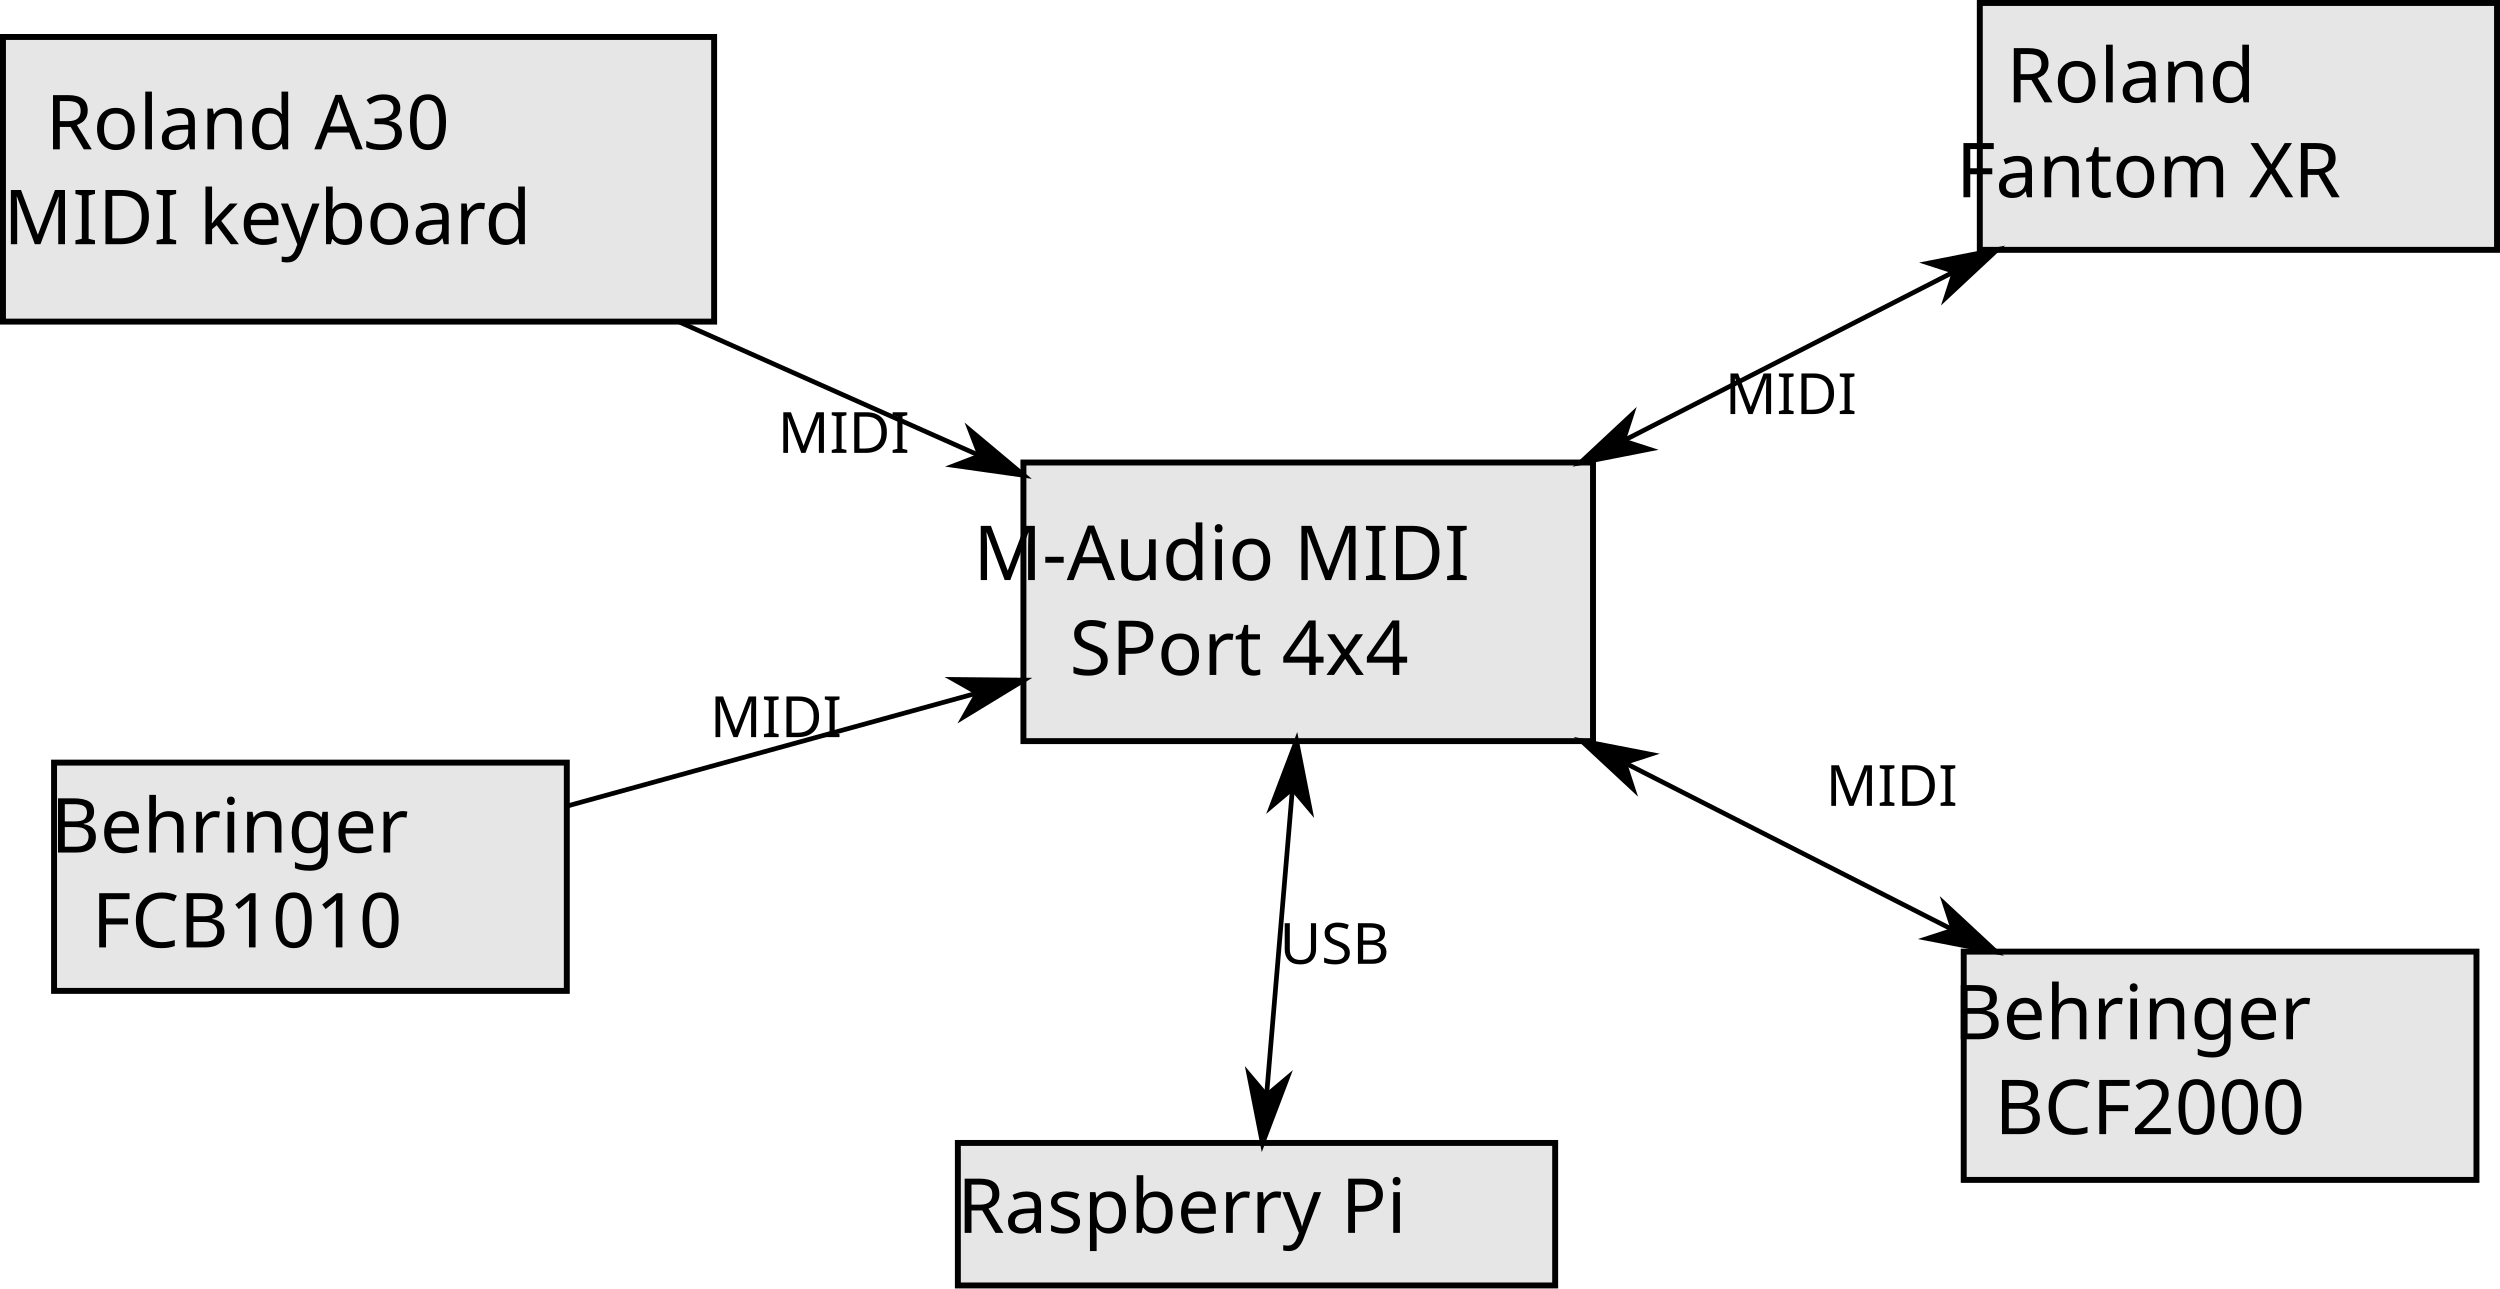
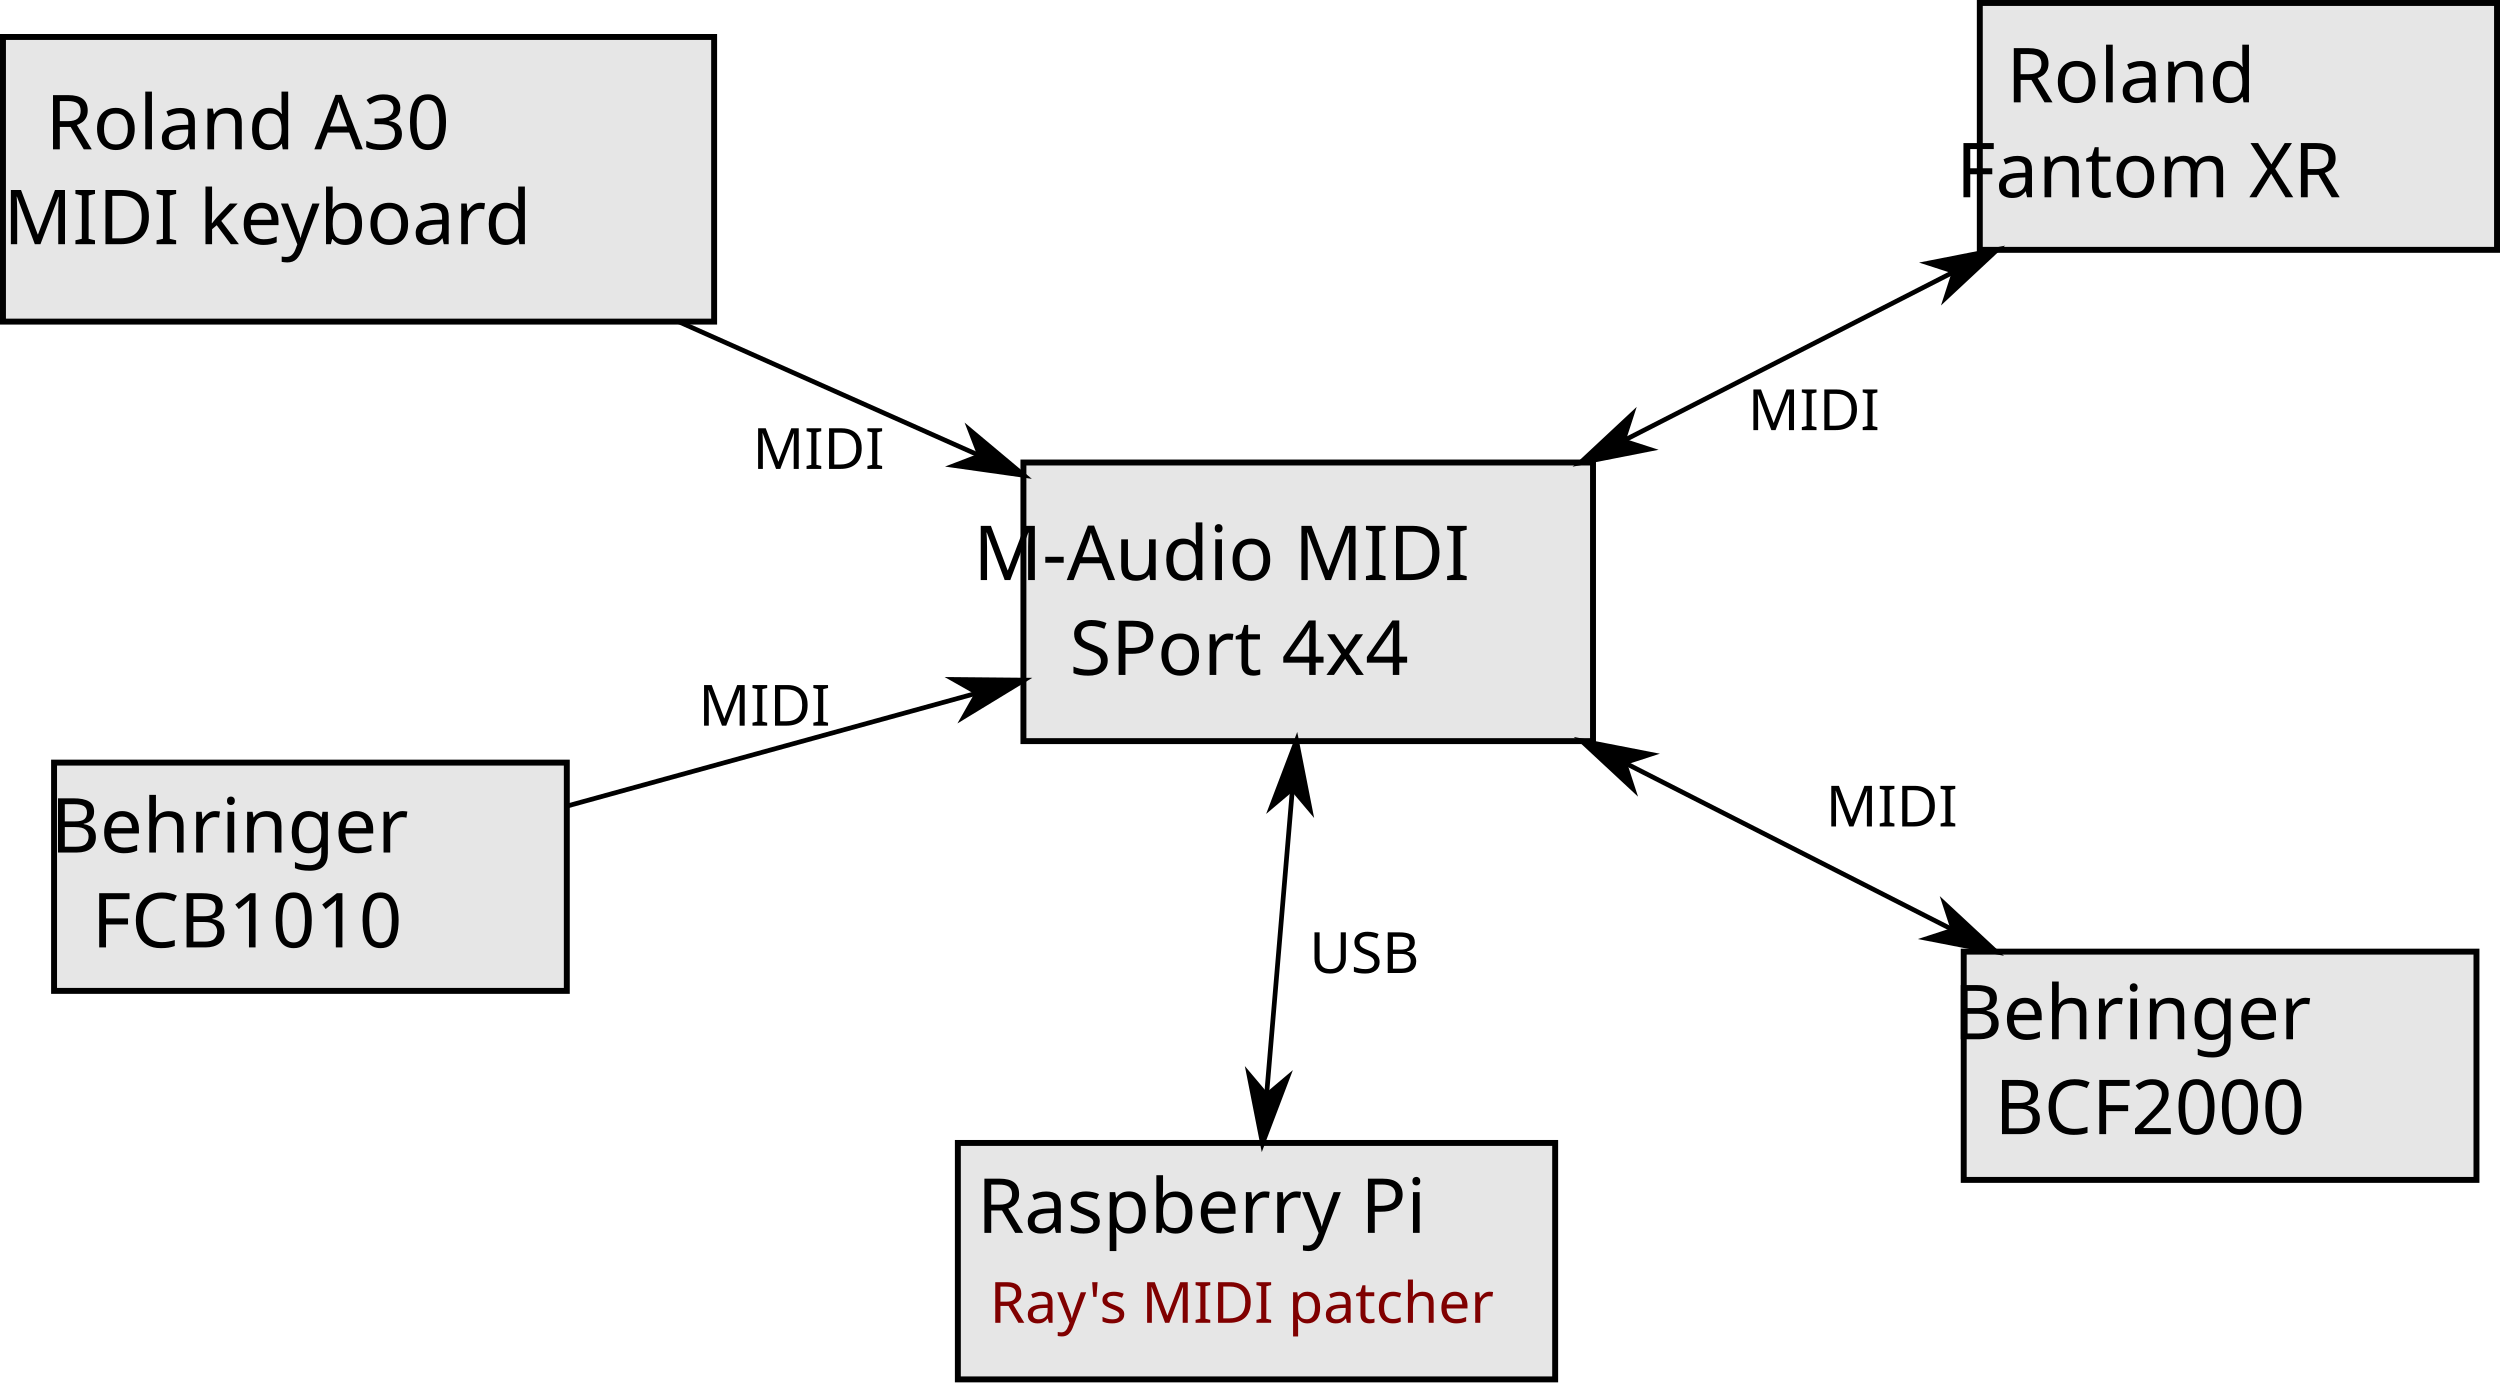
- <svg xmlns="http://www.w3.org/2000/svg" width="526.885" height="271.541" id="svg2" version="1.1">
+ <svg xmlns="http://www.w3.org/2000/svg" width="526.885" height="291.339" id="svg2" version="1.1">
  <defs id="defs4">
    <marker orient="auto" refY="0" refX="0" id="Arrow1Lstart" style="overflow:visible">
      <path id="path4014" d="M 0,0 5,-5 -12.5,0 5,5 0,0 z" style="fill-rule:evenodd;stroke:#000000;stroke-width:1pt;marker-start:none" transform="matrix(0.8,0,0,0.8,10,0)" />
    </marker>
    <marker orient="auto" refY="0" refX="0" id="Arrow1Lend-4" style="overflow:visible">
      <path id="path4017-8" d="M 0,0 5,-5 -12.5,0 5,5 0,0 z" style="fill-rule:evenodd;stroke:#000000;stroke-width:1pt;marker-start:none" transform="matrix(-0.8,0,0,-0.8,-10,0)" />
    </marker>
  </defs>
  <g id="layer1" transform="translate(-12.79895,-332.0867)">
    <g id="g3759" transform="translate(310.9649,-50.70079)" style="stroke-width:1.25;stroke-miterlimit:4;stroke-dasharray:none">
      <g id="g3910" style="stroke-width:1.25;stroke-miterlimit:4;stroke-dasharray:none">
        <rect style="fill:#e6e6e6;fill-rule:evenodd;stroke:#000000;stroke-width:1.25;stroke-linecap:butt;stroke-linejoin:miter;stroke-miterlimit:4;stroke-opacity:1;stroke-dasharray:none" id="rect2985" width="109.009" height="52.031" x="119.085" y="383.413" />
        <text xml:space="preserve" style="font-size:16px;font-style:normal;font-variant:normal;font-weight:normal;font-stretch:normal;text-align:center;line-height:125%;letter-spacing:0px;word-spacing:0px;writing-mode:lr-tb;text-anchor:middle;fill:#000000;fill-opacity:1;stroke:none;font-family:Sans;-inkscape-font-specification:Sans" x="173.348" y="404.358" id="text2987">
          <tspan id="tspan2989" x="175.895" y="404.358">Roland </tspan>
          <tspan id="tspan3908" x="173.348" y="424.358">Fantom XR</tspan>
        </text>
      </g>
    </g>
    <g id="g3810" transform="translate(126.9934,-42.00923)" style="stroke-width:1.25;stroke-miterlimit:4;stroke-dasharray:none">
      <rect y="471.572" x="101.497" height="58.718" width="120.042" id="rect2985-3" style="fill:#e6e6e6;fill-rule:evenodd;stroke:#000000;stroke-width:1.25;stroke-linecap:butt;stroke-linejoin:miter;stroke-miterlimit:4;stroke-opacity:1;stroke-dasharray:none" />
      <text id="text2987-0" y="496.343" x="161.518" style="font-size:16px;font-style:normal;font-variant:normal;font-weight:normal;font-stretch:normal;text-align:center;line-height:125%;letter-spacing:0px;word-spacing:0px;writing-mode:lr-tb;text-anchor:middle;fill:#000000;fill-opacity:1;stroke:none;font-family:Sans;-inkscape-font-specification:Sans" xml:space="preserve">
        <tspan y="496.343" x="164.065" id="tspan2989-7">M-Audio MIDI </tspan>
        <tspan y="516.344" x="161.518" id="tspan3804">SPort 4x4</tspan>
      </text>
    </g>
    <g id="g3854" transform="translate(-90.2957,-157.4139)" style="stroke-width:1.25;stroke-miterlimit:4;stroke-dasharray:none">
      <g id="g8147">
        <rect style="fill:#e6e6e6;fill-rule:evenodd;stroke:#000000;stroke-width:1.25;stroke-linecap:butt;stroke-linejoin:miter;stroke-miterlimit:4;stroke-opacity:1;stroke-dasharray:none" id="rect2985-3-8" width="149.881" height="59.989" x="103.72" y="497.292" />
        <text xml:space="preserve" style="font-size:16px;font-style:normal;font-variant:normal;font-weight:normal;font-stretch:normal;text-align:center;line-height:125%;letter-spacing:0px;word-spacing:0px;writing-mode:lr-tb;text-anchor:middle;fill:#000000;fill-opacity:1;stroke:none;font-family:Sans;-inkscape-font-specification:Sans" x="178.177" y="520.97" id="text2987-0-8">
          <tspan x="178.177" y="520.97" id="tspan3852">Roland A30</tspan>
          <tspan id="tspan8131" x="178.177" y="540.97">MIDI keyboard</tspan>
        </text>
      </g>
      <g id="g8141">
        <flowRoot style="font-size:40px;font-style:normal;font-weight:normal;line-height:125%;letter-spacing:0px;word-spacing:0px;fill:#000000;fill-opacity:1;stroke:none;font-family:Sans" id="flowRoot8133" xml:space="preserve">
          <flowRegion id="flowRegion8135">
            <rect y="357.52" x="7.243" height="101.884" width="160.794" id="rect8137" />
          </flowRegion>
          <flowPara id="flowPara8139" />
        </flowRoot>
      </g>
    </g>
    <g id="g3898" transform="translate(301.7904,22.21178)" style="stroke-width:1.25;stroke-miterlimit:4;stroke-dasharray:none">
      <rect y="510.435" x="124.87" height="48.109" width="108.063" id="rect2985-3-8-4" style="fill:#e6e6e6;fill-rule:evenodd;stroke:#000000;stroke-width:1.25;stroke-linecap:butt;stroke-linejoin:miter;stroke-miterlimit:4;stroke-opacity:1;stroke-dasharray:none" />
      <text id="text2987-0-8-9" y="528.897" x="178.66" style="font-size:16px;font-style:normal;font-variant:normal;font-weight:normal;font-stretch:normal;text-align:center;line-height:125%;letter-spacing:0px;word-spacing:0px;writing-mode:lr-tb;text-anchor:middle;fill:#000000;fill-opacity:1;stroke:none;font-family:Sans;-inkscape-font-specification:Sans" xml:space="preserve">
        <tspan id="tspan3852-0" y="528.897" x="181.207">Behringer </tspan>
        <tspan id="tspan3896" y="548.897" x="178.66">BCF2000</tspan>
      </text>
    </g>
    <g id="g3950" transform="translate(-169.9684,17.38313)" style="stroke-width:1.25;stroke-miterlimit:4;stroke-dasharray:none">
      <rect y="475.428" x="194.161" height="48.109" width="108.063" id="rect2985-3-8-4-8" style="fill:#e6e6e6;fill-rule:evenodd;stroke:#000000;stroke-width:1.25;stroke-linecap:butt;stroke-linejoin:miter;stroke-miterlimit:4;stroke-opacity:1;stroke-dasharray:none" />
      <text id="text2987-0-8-9-9" y="494.373" x="249.4" style="font-size:16px;font-style:normal;font-variant:normal;font-weight:normal;font-stretch:normal;text-align:center;line-height:125%;letter-spacing:0px;word-spacing:0px;writing-mode:lr-tb;text-anchor:middle;fill:#000000;fill-opacity:1;stroke:none;font-family:Sans;-inkscape-font-specification:Sans" xml:space="preserve">
        <tspan id="tspan3852-0-2" y="494.373" x="251.946">Behringer </tspan>
        <tspan id="tspan3896-6" y="514.373" x="249.4">FCB1010</tspan>
      </text>
    </g>
-     <g id="g3992" transform="translate(31.3862,-29.93761)" style="stroke-width:1.25;stroke-miterlimit:4;stroke-dasharray:none">
-       <rect y="602.904" x="183.285" height="30.037" width="125.886" id="rect2985-3-8-4-8-4" style="fill:#e6e6e6;fill-rule:evenodd;stroke:#000000;stroke-width:1.25;stroke-linecap:butt;stroke-linejoin:miter;stroke-miterlimit:4;stroke-opacity:1;stroke-dasharray:none" />
-       <text id="text2987-0-8-9-9-9" y="621.849" x="245.054" style="font-size:16px;font-style:normal;font-variant:normal;font-weight:normal;font-stretch:normal;text-align:center;line-height:125%;letter-spacing:0px;word-spacing:0px;writing-mode:lr-tb;text-anchor:middle;fill:#000000;fill-opacity:1;stroke:none;font-family:Sans;-inkscape-font-specification:Sans" xml:space="preserve">
-         <tspan id="tspan3896-6-0" y="621.849" x="245.054">Raspberry Pi</tspan>
-       </text>
-     </g>
-     <text xml:space="preserve" style="font-size:12px;font-style:normal;font-weight:normal;line-height:125%;letter-spacing:0px;word-spacing:0px;fill:#000000;fill-opacity:1;stroke:none;font-family:Sans" x="176.728" y="427.535" id="text6190">
-       <tspan id="tspan6192" x="176.728" y="427.535">MIDI</tspan>
+     <rect style="fill:#e6e6e6;fill-rule:evenodd;stroke:#000000;stroke-width:1.25;stroke-linecap:butt;stroke-linejoin:miter;stroke-miterlimit:4;stroke-opacity:1;stroke-dasharray:none" id="rect2985-3-8-4-8-4" width="125.886" height="49.834" x="214.671" y="572.966" />
+     <text xml:space="preserve" style="font-size:16px;font-style:normal;font-variant:normal;font-weight:normal;font-stretch:normal;text-align:center;line-height:125%;letter-spacing:0px;word-spacing:0px;writing-mode:lr-tb;text-anchor:middle;fill:#000000;fill-opacity:1;stroke:none;font-family:Sans;-inkscape-font-specification:Sans" x="276.44" y="591.911" id="text2987-0-8-9-9-9">
+       <tspan x="276.44" y="591.911" id="tspan3896-6-0">Raspberry Pi</tspan>
    </text>
-     <text xml:space="preserve" style="font-size:12px;font-style:normal;font-weight:normal;line-height:125%;letter-spacing:0px;word-spacing:0px;fill:#000000;fill-opacity:1;stroke:none;font-family:Sans" x="162.439" y="487.439" id="text6190-1">
-       <tspan id="tspan6192-7" x="162.439" y="487.439">MIDI</tspan>
+     <text xml:space="preserve" style="font-size:12px;font-style:normal;font-weight:normal;line-height:125%;letter-spacing:0px;word-spacing:0px;fill:#000000;fill-opacity:1;stroke:none;font-family:Sans" x="171.417" y="430.915" id="text6190">
+       <tspan id="tspan6192" x="171.417" y="430.915">MIDI</tspan>
    </text>
-     <text xml:space="preserve" style="font-size:12px;font-style:normal;font-weight:normal;line-height:125%;letter-spacing:0px;word-spacing:0px;fill:#000000;fill-opacity:1;stroke:none;font-family:Sans" x="376.348" y="419.355" id="text6190-2">
-       <tspan id="tspan6192-72" x="376.348" y="419.355">MIDI</tspan>
+     <text xml:space="preserve" style="font-size:12px;font-style:normal;font-weight:normal;line-height:125%;letter-spacing:0px;word-spacing:0px;fill:#000000;fill-opacity:1;stroke:none;font-family:Sans" x="160.024" y="485.024" id="text6190-1">
+       <tspan id="tspan6192-7" x="160.024" y="485.024">MIDI</tspan>
    </text>
-     <text xml:space="preserve" style="font-size:12px;font-style:normal;font-weight:normal;line-height:125%;letter-spacing:0px;word-spacing:0px;fill:#000000;fill-opacity:1;stroke:none;font-family:Sans" x="397.594" y="501.925" id="text6190-26">
-       <tspan id="tspan6192-1" x="397.594" y="501.925">MIDI</tspan>
+     <text xml:space="preserve" style="font-size:12px;font-style:normal;font-weight:normal;line-height:125%;letter-spacing:0px;word-spacing:0px;fill:#000000;fill-opacity:1;stroke:none;font-family:Sans" x="381.176" y="422.735" id="text6190-2">
+       <tspan id="tspan6192-72" x="381.176" y="422.735">MIDI</tspan>
    </text>
-     <text xml:space="preserve" style="font-size:12px;font-style:normal;font-weight:normal;line-height:125%;letter-spacing:0px;word-spacing:0px;fill:#000000;fill-opacity:1;stroke:none;font-family:Sans" x="282.476" y="535.214" id="text6233">
-       <tspan id="tspan6235" x="282.476" y="535.214">USB</tspan>
+     <text xml:space="preserve" style="font-size:12px;font-style:normal;font-weight:normal;line-height:125%;letter-spacing:0px;word-spacing:0px;fill:#000000;fill-opacity:1;stroke:none;font-family:Sans" x="397.594" y="506.27" id="text6190-26">
+       <tspan id="tspan6192-1" x="397.594" y="506.27">MIDI</tspan>
    </text>
-     <path style="fill:none;stroke:#000000;stroke-width:1px;stroke-linecap:butt;stroke-linejoin:miter;stroke-opacity:1;marker-end:url(#Arrow1Lend-4)" d="m 155.78,399.867 72.711,32.35" id="path6237" />
+     <text xml:space="preserve" style="font-size:12px;font-style:normal;font-weight:normal;line-height:125%;letter-spacing:0px;word-spacing:0px;fill:#000000;fill-opacity:1;stroke:none;font-family:Sans" x="288.753" y="537.146" id="text6233">
+       <tspan id="tspan6235" x="288.753" y="537.146">USB</tspan>
+     </text>
+     <path style="fill:#cccccc;stroke:#000000;stroke-width:1px;stroke-linecap:butt;stroke-linejoin:miter;stroke-opacity:1;marker-end:url(#Arrow1Lend-4)" d="m 155.78,399.867 72.711,32.35" id="path6237" />
    <path style="fill:none;stroke:#000000;stroke-width:1px;stroke-linecap:butt;stroke-linejoin:miter;stroke-opacity:1;marker-start:none;marker-end:url(#Arrow1Lend-4)" d="m 132.256,501.977 96.235,-26.517" id="path6239" />
    <path style="fill:none;stroke:#000000;stroke-width:1px;stroke-linecap:butt;stroke-linejoin:miter;stroke-opacity:1;marker-start:url(#Arrow1Lstart);marker-end:url(#Arrow1Lend-4)" d="M 433.415,532.647 346.215,488.28" id="path6243" />
    <path style="fill:none;stroke:#000000;stroke-width:1px;stroke-linecap:butt;stroke-linejoin:miter;stroke-opacity:1;marker-start:url(#Arrow1Lstart);marker-end:url(#Arrow1Lend-4)" d="m 433.652,384.742 -87.696,44.82" id="path6245" />
    <path style="fill:none;stroke:#000000;stroke-width:1px;stroke-linecap:butt;stroke-linejoin:miter;stroke-opacity:1;marker-start:url(#Arrow1Lstart);marker-end:url(#Arrow1Lend-4)" d="m 286.033,488.28 -7.15,84.686" id="path7187" />
+     <text xml:space="preserve" style="font-size:12px;font-style:normal;font-weight:normal;line-height:125%;letter-spacing:0px;word-spacing:0px;fill:#800000;fill-opacity:1;stroke:none;font-family:Sans" x="221.397" y="610.871" id="text3040">
+       <tspan id="tspan3042" x="221.397" y="610.871">Ray's MIDI patcher</tspan>
+     </text>
  </g>
</svg>
